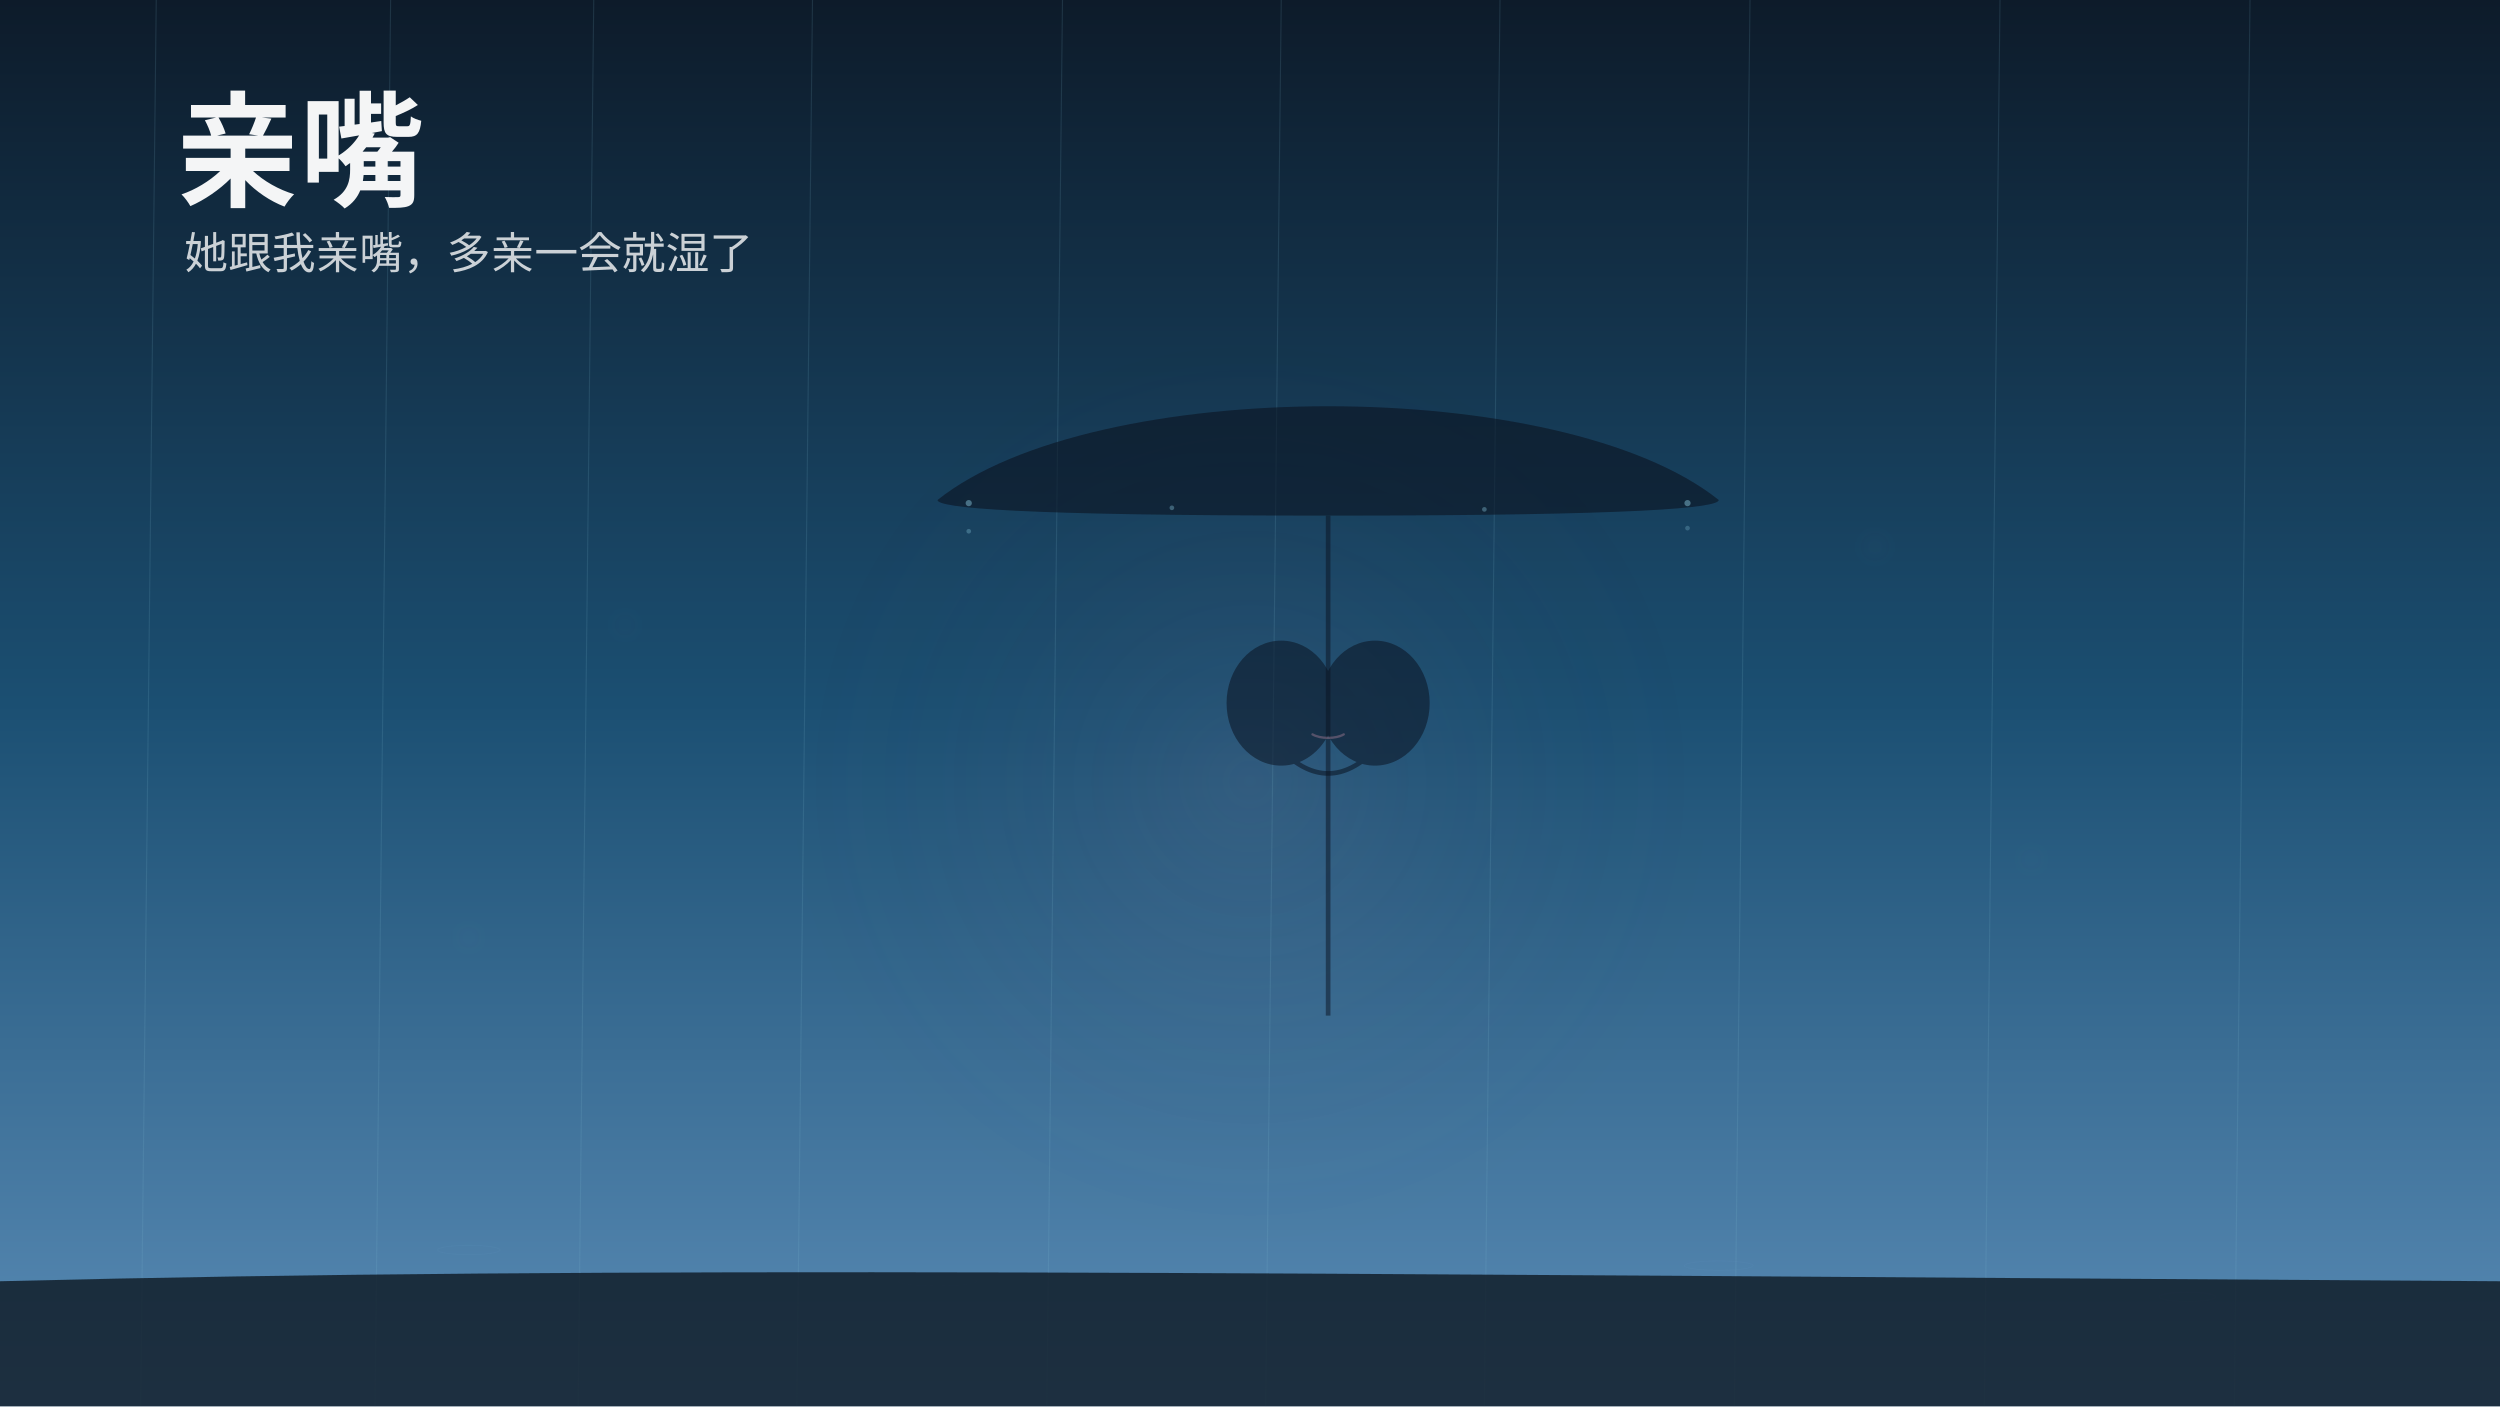
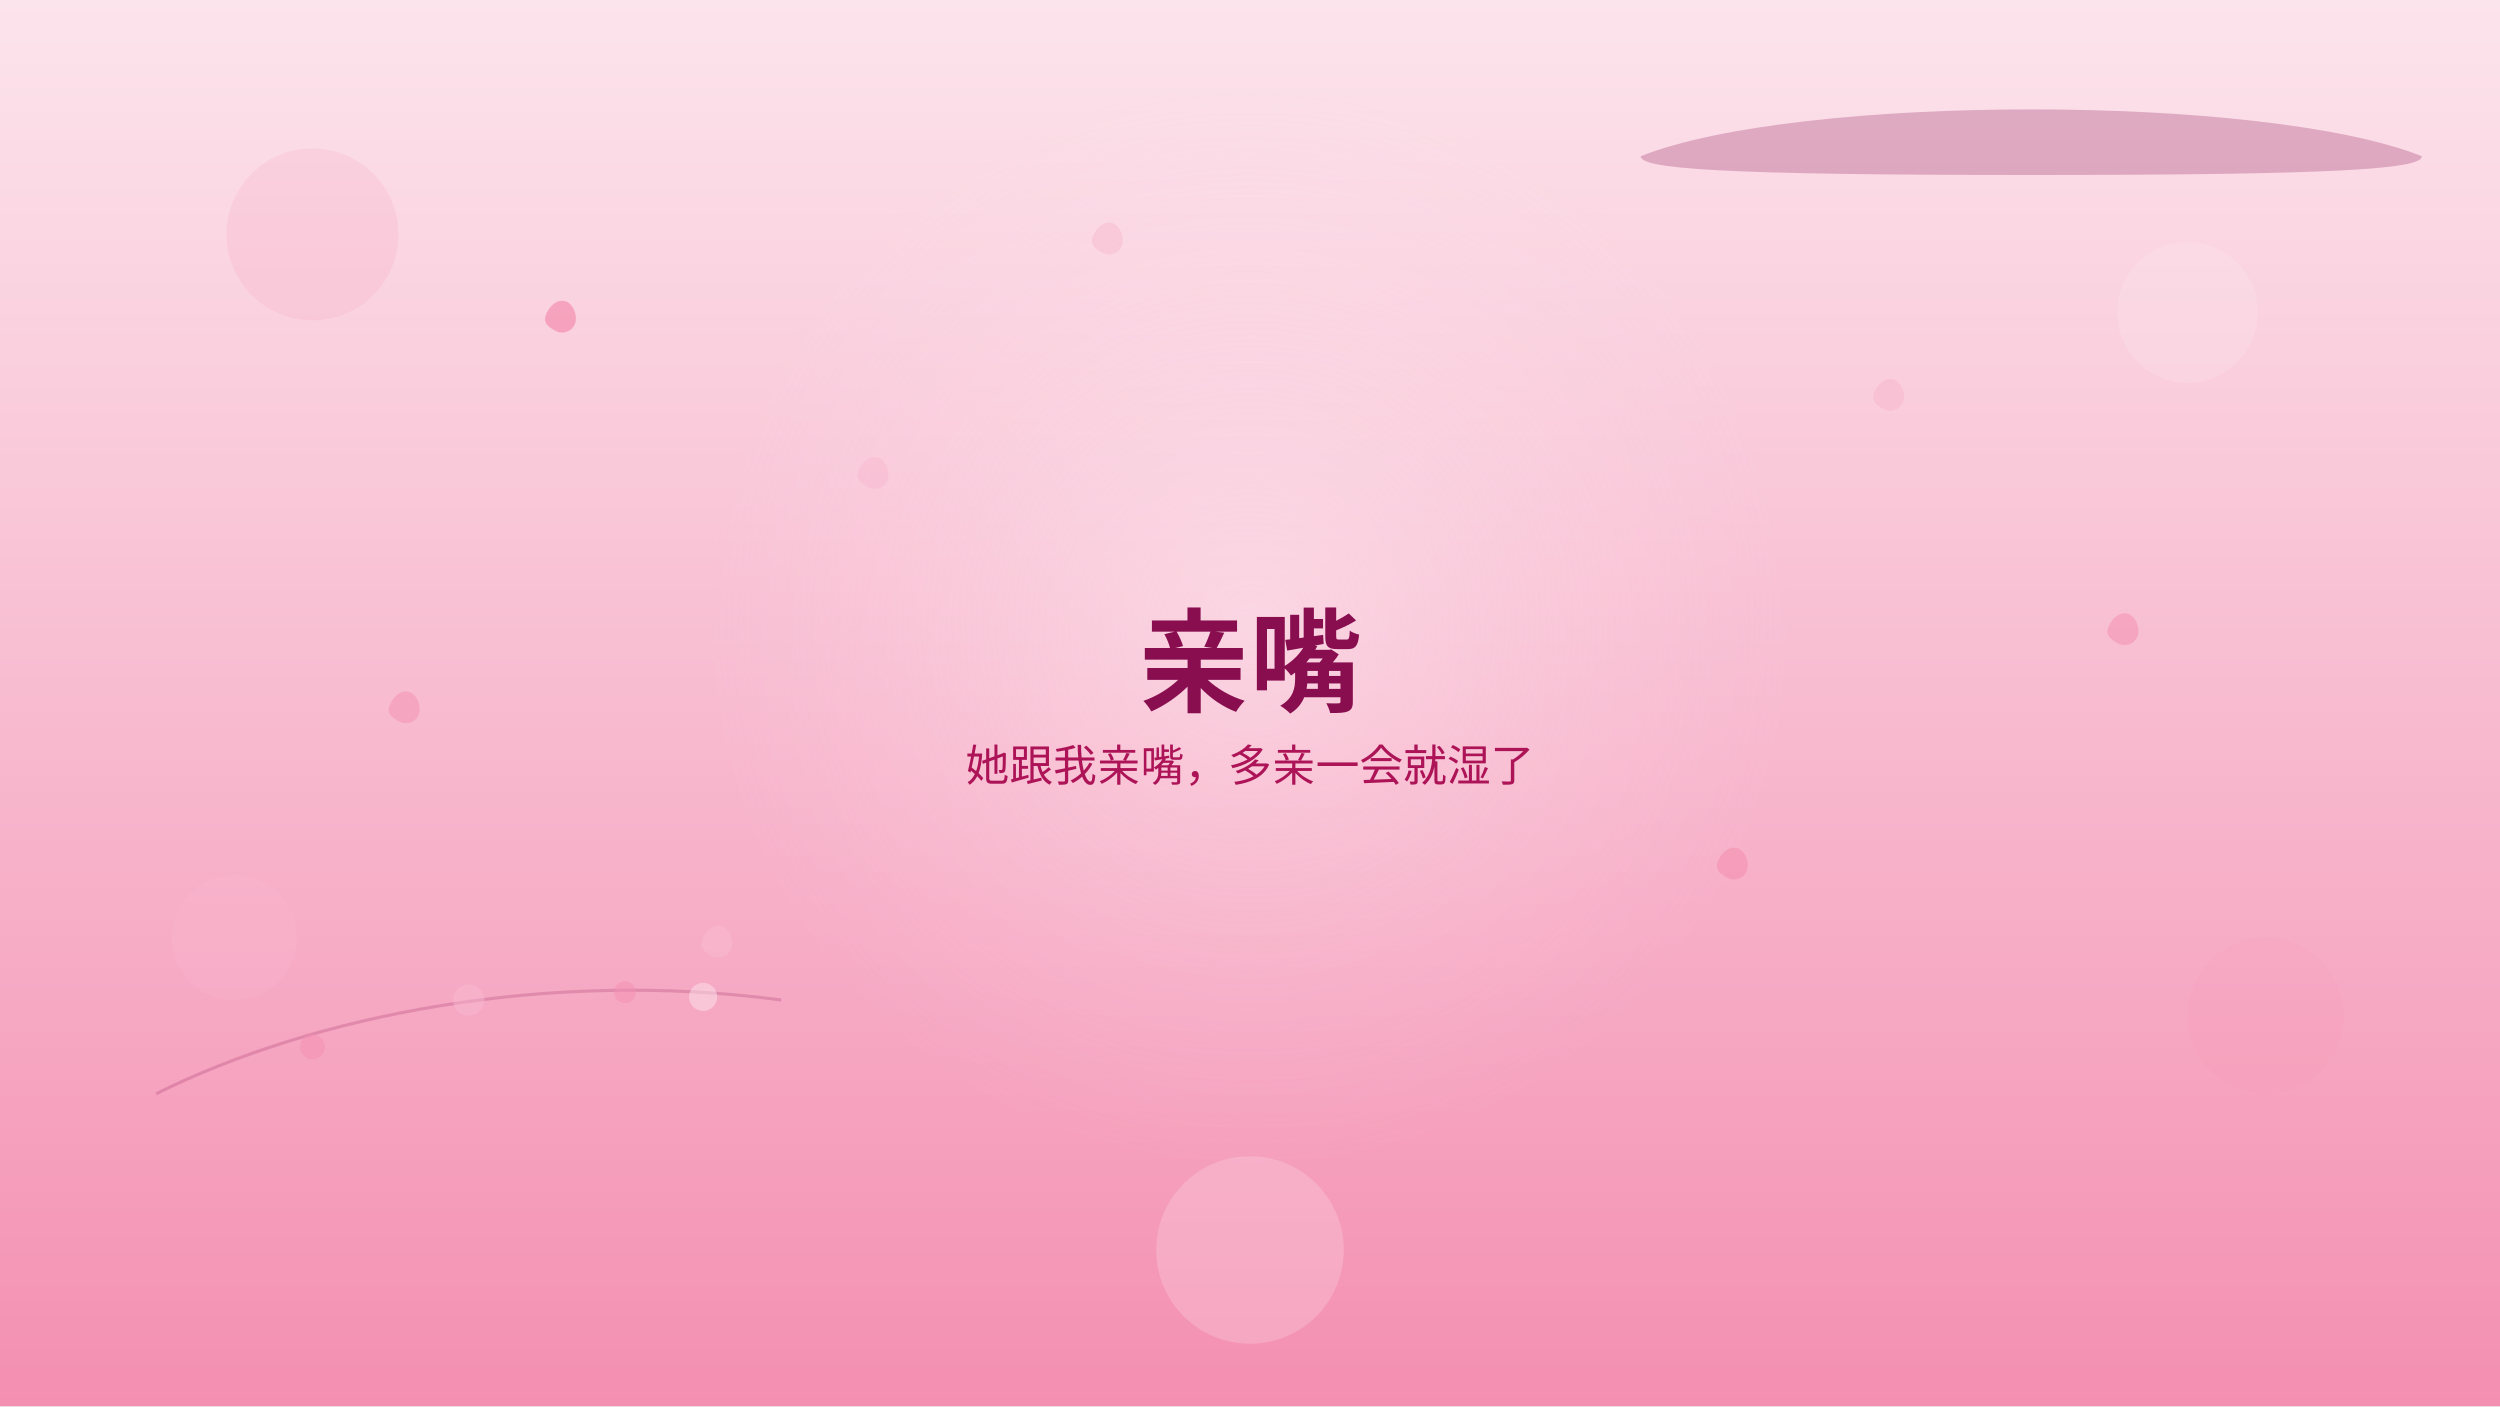
<svg xmlns="http://www.w3.org/2000/svg" width="1600" height="900" viewBox="0 0 1600 900" fill="none">
  <defs>
-     <linearGradient id="sky" x1="800" y1="0" x2="800" y2="900" gradientUnits="userSpaceOnUse">
-       <stop stop-color="#0D1B2A" />
-       <stop offset="0.5" stop-color="#1B4F72" />
-       <stop offset="1" stop-color="#5B8DB8" />
+     <linearGradient id="bg" x1="800" y1="0" x2="800" y2="900" gradientUnits="userSpaceOnUse">
+       <stop stop-color="#FCE4EC" />
+       <stop offset="0.5" stop-color="#F8BBD0" />
+       <stop offset="1" stop-color="#F48FB1" />
    </linearGradient>
-     <radialGradient id="warmth" cx="800" cy="500" r="300" gradientUnits="userSpaceOnUse">
-       <stop stop-color="#E8A0B8" stop-opacity="0.08" />
-       <stop offset="1" stop-color="#0D1B2A" stop-opacity="0" />
+     <radialGradient id="glow" cx="800" cy="400" r="350" gradientUnits="userSpaceOnUse">
+       <stop stop-color="#FFFFFF" stop-opacity="0.35" />
+       <stop offset="1" stop-color="#FCE4EC" stop-opacity="0" />
    </radialGradient>
-     <filter id="glow">
-       <feGaussianBlur stdDeviation="6" />
+     <filter id="soft">
+       <feGaussianBlur stdDeviation="3" />
    </filter>
  </defs>
-   <rect width="1600" height="900" fill="url(#sky)" />
-   <circle cx="800" cy="500" r="300" fill="url(#warmth)" />
-   <g stroke="#7FBCD2" stroke-width="0.7" opacity="0.15">
-     <line x1="100" y1="0" x2="90" y2="900" />
-     <line x1="250" y1="0" x2="240" y2="900" />
-     <line x1="380" y1="0" x2="370" y2="900" />
-     <line x1="520" y1="0" x2="510" y2="900" />
-     <line x1="680" y1="0" x2="670" y2="900" />
-     <line x1="820" y1="0" x2="810" y2="900" />
-     <line x1="960" y1="0" x2="950" y2="900" />
-     <line x1="1120" y1="0" x2="1110" y2="900" />
-     <line x1="1280" y1="0" x2="1270" y2="900" />
-     <line x1="1440" y1="0" x2="1430" y2="900" />
-   </g>
-   <path d="M600 320C650 280 750 260 850 260C950 260 1050 280 1100 320C1100 325 1050 330 850 330C650 330 600 325 600 320Z" fill="#0A1220" opacity="0.6" />
-   <line x1="850" y1="330" x2="850" y2="650" stroke="#0A1220" stroke-width="3" opacity="0.5" />
-   <circle cx="620" cy="322" r="2" fill="#7FBCD2" opacity="0.5" />
-   <circle cx="620" cy="340" r="1.5" fill="#7FBCD2" opacity="0.35" />
-   <circle cx="1080" cy="322" r="2" fill="#7FBCD2" opacity="0.5" />
-   <circle cx="1080" cy="338" r="1.5" fill="#7FBCD2" opacity="0.3" />
-   <circle cx="750" cy="325" r="1.5" fill="#7FBCD2" opacity="0.4" />
-   <circle cx="950" cy="326" r="1.5" fill="#7FBCD2" opacity="0.4" />
-   <g opacity="0.55">
-     <ellipse cx="820" cy="450" rx="35" ry="40" fill="#0A1220" />
-     <ellipse cx="880" cy="450" rx="35" ry="40" fill="#0A1220" />
-     <path d="M820 480C830 490 840 495 850 495C860 495 870 490 880 480" stroke="#0A1220" stroke-width="3" fill="none" />
-   </g>
-   <path d="M840 470C845 473 855 473 860 470" stroke="#E8A0B8" stroke-width="1.5" opacity="0.3" stroke-linecap="round" />
-   <g fill="none" stroke="#5B8DB8" stroke-width="0.5" opacity="0.2">
-     <ellipse cx="300" cy="800" rx="20" ry="3" />
-     <ellipse cx="600" cy="820" rx="25" ry="3" />
-     <ellipse cx="1100" cy="810" rx="22" ry="3" />
-     <ellipse cx="1400" cy="830" rx="18" ry="3" />
-   </g>
-   <path d="M0 820C400 810 800 815 1600 820V900H0Z" fill="#081018" opacity="0.75" />
-   <g fill="#7FBCD2" opacity="0.2" filter="url(#glow)">
-     <circle cx="400" cy="400" r="2" />
-     <circle cx="1200" cy="350" r="2.5" />
-     <circle cx="300" cy="600" r="2" />
-     <circle cx="1300" cy="550" r="2" />
-   </g>
-   <text x="112" y="126" fill="#FFFFFF" fill-opacity="0.95" font-family="'Noto Serif SC', 'Source Han Serif', Georgia, serif" font-size="80" font-weight="700">亲嘴</text>
-   <text x="118" y="172" fill="#FFFFFF" fill-opacity="0.78" font-family="'Noto Serif SC', 'Source Han Serif', Georgia, serif" font-size="28">她跟我亲嘴，多亲一会就湿了</text>
+   <rect width="1600" height="900" fill="url(#bg)" />
+   <circle cx="800" cy="400" r="350" fill="url(#glow)" />
+   <path d="M350 200C355 190 365 190 368 200C371 210 362 215 356 212C350 209 347 206 350 200Z" fill="#F48FB1" opacity="0.7" />
+   <path d="M550 300C555 290 565 290 568 300C571 310 562 315 556 312C550 309 547 306 550 300Z" fill="#F8BBD0" opacity="0.6" />
+   <path d="M250 450C255 440 265 440 268 450C271 460 262 465 256 462C250 459 247 456 250 450Z" fill="#F48FB1" opacity="0.5" />
+   <path d="M1200 250C1205 240 1215 240 1218 250C1221 260 1212 265 1206 262C1200 259 1197 256 1200 250Z" fill="#F8BBD0" opacity="0.65" />
+   <path d="M1350 400C1355 390 1365 390 1368 400C1371 410 1362 415 1356 412C1350 409 1347 406 1350 400Z" fill="#F48FB1" opacity="0.55" />
+   <path d="M450 600C455 590 465 590 468 600C471 610 462 615 456 612C450 609 447 606 450 600Z" fill="#F8BBD0" opacity="0.5" />
+   <path d="M1100 550C1105 540 1115 540 1118 550C1121 560 1112 565 1106 562C1100 559 1097 556 1100 550Z" fill="#F48FB1" opacity="0.6" />
+   <path d="M700 150C705 140 715 140 718 150C721 160 712 165 706 162C700 159 697 156 700 150Z" fill="#F8BBD0" opacity="0.55" />
+   <path d="M1050 100C1100 80 1200 70 1300 70C1400 70 1500 80 1550 100C1550 108 1500 112 1300 112C1100 112 1050 108 1050 100Z" fill="#880E4F" opacity="0.25" />
+   <circle cx="200" cy="150" r="55" fill="#F48FB1" opacity="0.15" />
+   <circle cx="1400" cy="200" r="45" fill="#FCE4EC" opacity="0.3" />
+   <circle cx="150" cy="600" r="40" fill="#F8BBD0" opacity="0.2" />
+   <circle cx="1450" cy="650" r="50" fill="#F48FB1" opacity="0.12" />
+   <circle cx="800" cy="800" r="60" fill="#FCE4EC" opacity="0.25" />
+   <path d="M100 700C200 650 350 620 500 640" stroke="#880E4F" stroke-width="2" fill="none" opacity="0.2" />
+   <circle cx="200" cy="670" r="8" fill="#F48FB1" opacity="0.5" />
+   <circle cx="300" cy="640" r="10" fill="#F8BBD0" opacity="0.45" />
+   <circle cx="400" cy="635" r="7" fill="#F48FB1" opacity="0.5" />
+   <circle cx="450" cy="638" r="9" fill="#FCE4EC" opacity="0.5" />
+   <text x="800" y="450" text-anchor="middle" fill="#880E4F" font-family="'PingFang SC', 'Noto Serif SC', sans-serif" font-size="72" font-weight="700">亲嘴</text>
+   <text x="800" y="500" text-anchor="middle" fill="#AD1457" font-family="'PingFang SC', 'Noto Serif SC', sans-serif" font-size="28">她跟我亲嘴，多亲一会就湿了</text>
</svg>
